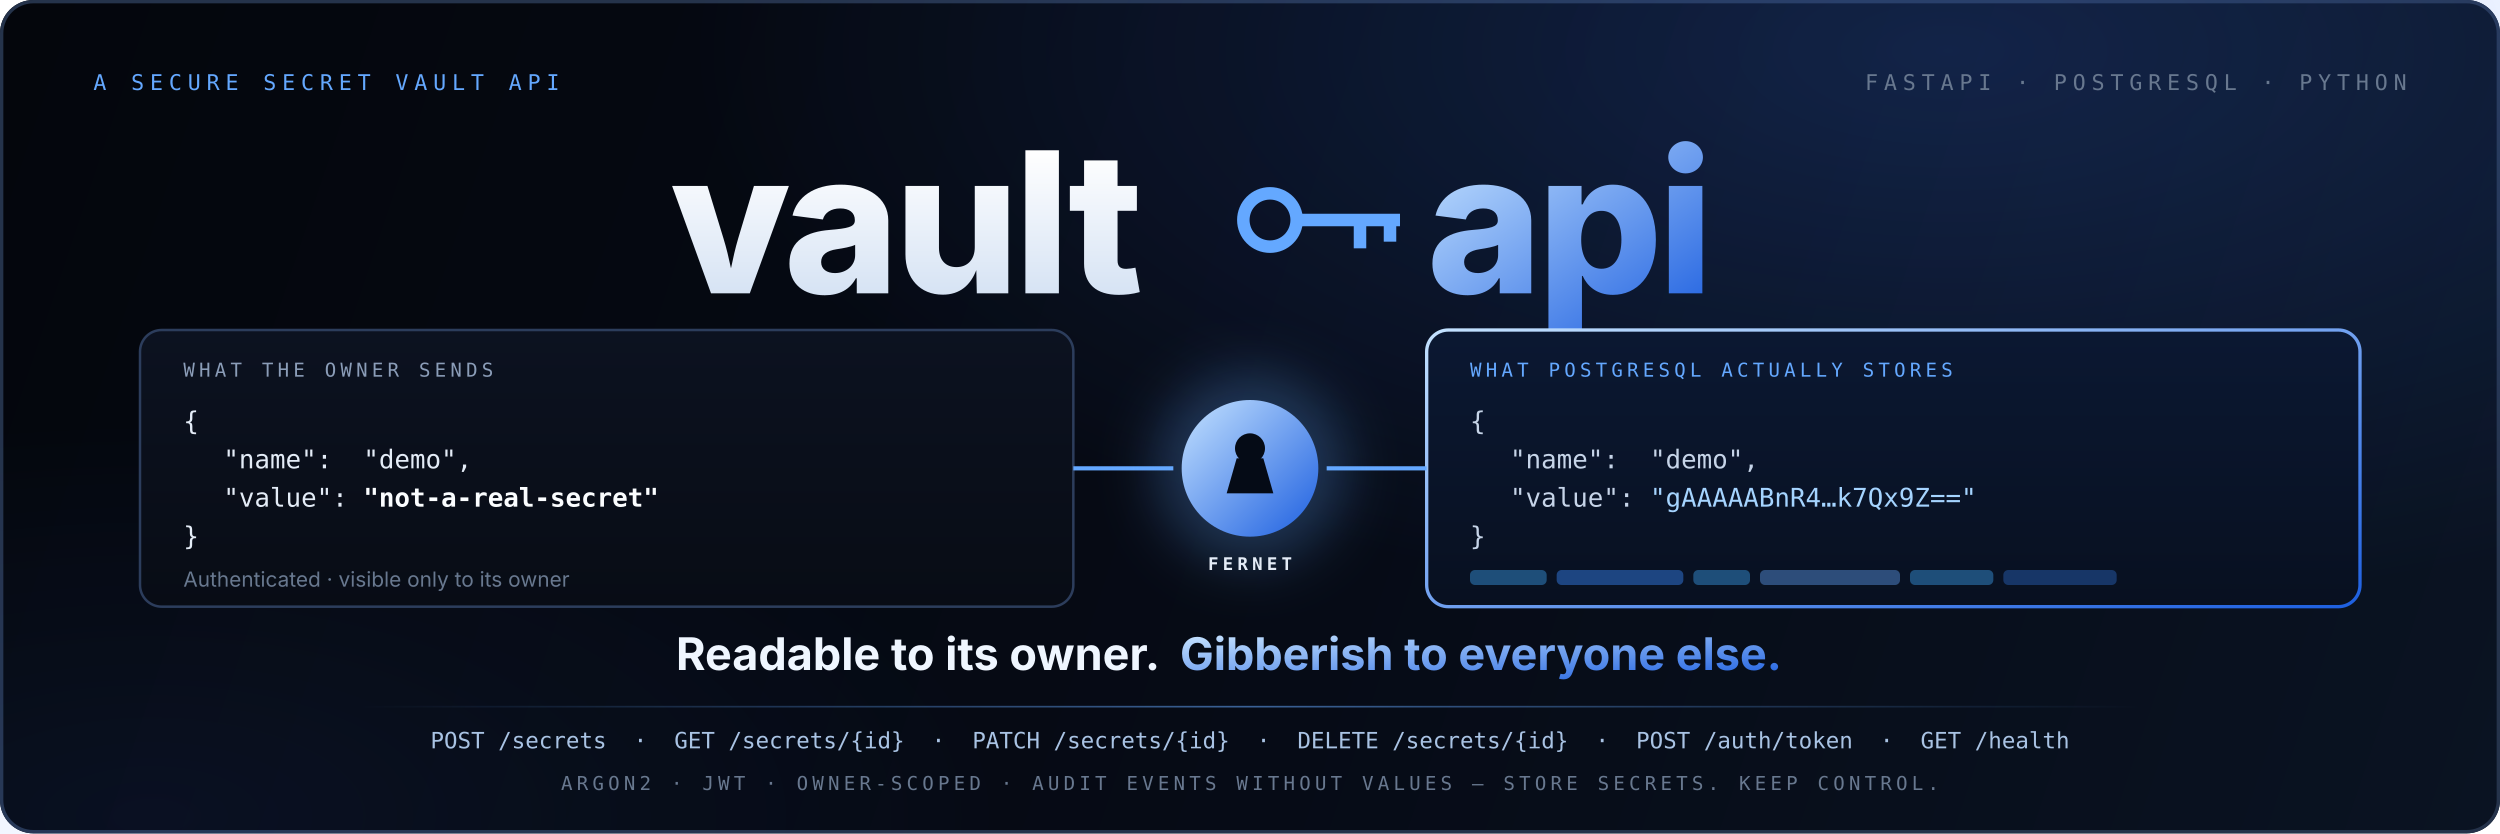
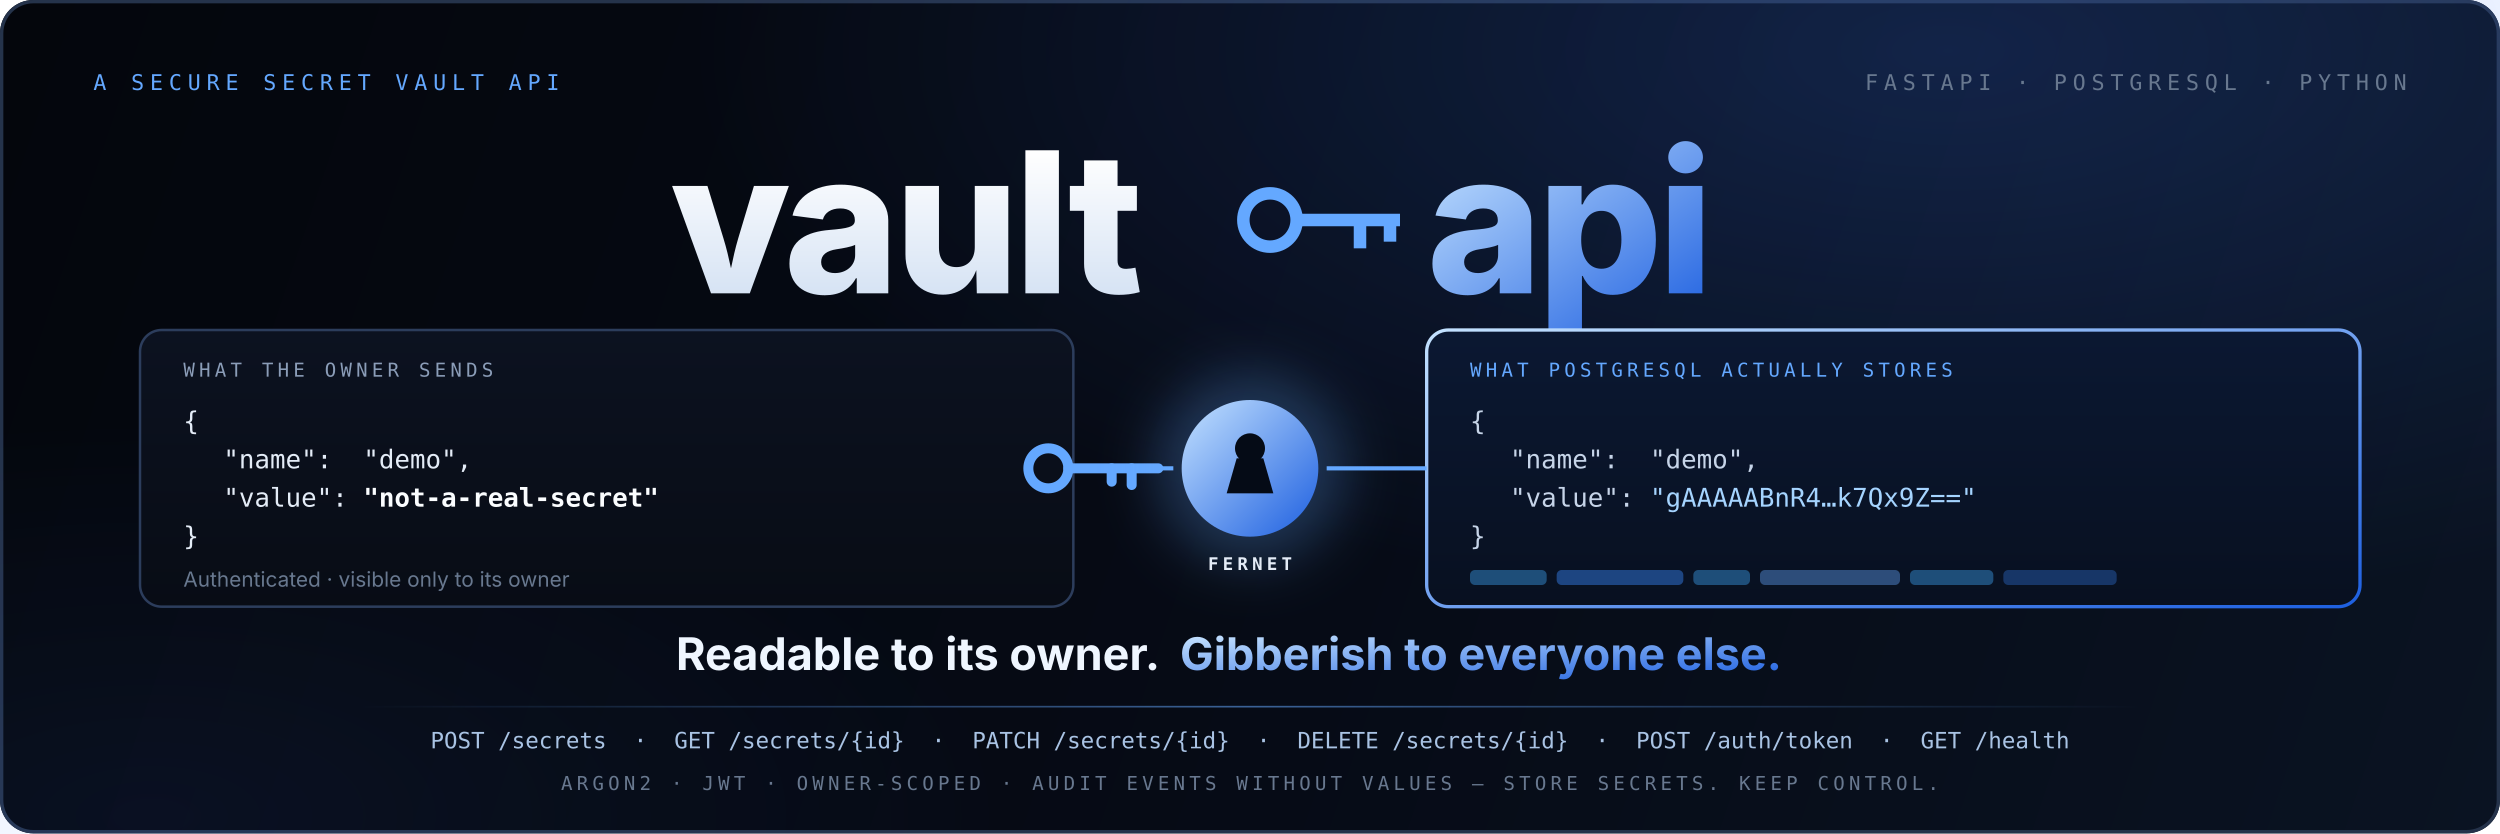
<svg xmlns="http://www.w3.org/2000/svg" width="1500" height="500" viewBox="0 0 1500 500" fill="none">
  <defs>
    <linearGradient id="bg7" x1="0" y1="0" x2="1500" y2="500" gradientUnits="userSpaceOnUse">
      <stop stop-color="#04060C" />
      <stop offset=".55" stop-color="#060B16" />
      <stop offset="1" stop-color="#0A1322" />
    </linearGradient>
    <linearGradient id="blue7" x1="0" y1="0" x2="1" y2="1">
      <stop stop-color="#C4E2FF" />
      <stop offset="1" stop-color="#1D5FE0" />
    </linearGradient>
    <linearGradient id="cardL" x1="0" y1="0" x2="0" y2="1">
      <stop stop-color="#0C1220" />
      <stop offset="1" stop-color="#080C15" />
    </linearGradient>
    <linearGradient id="cardR" x1="0" y1="0" x2="0" y2="1">
      <stop stop-color="#0B1832" />
      <stop offset="1" stop-color="#081020" />
    </linearGradient>
    <linearGradient id="accentStroke" x1="0" y1="0" x2="1" y2="1">
      <stop stop-color="#C4E2FF" />
      <stop offset="1" stop-color="#1D5FE0" />
    </linearGradient>
    <linearGradient id="ivoryGrad" x1="0" y1="0" x2="0" y2="1">
      <stop stop-color="#FFFFFF" />
      <stop offset="1" stop-color="#D6E3F4" />
    </linearGradient>
    <linearGradient id="lineGrad" x1="216" y1="0" x2="1284" y2="0" gradientUnits="userSpaceOnUse">
      <stop stop-color="#64A8FF" stop-opacity="0" />
      <stop offset=".5" stop-color="#64A8FF" stop-opacity=".55" />
      <stop offset="1" stop-color="#64A8FF" stop-opacity="0" />
    </linearGradient>
    <radialGradient id="glowRad" cx=".5" cy=".5" r=".5">
      <stop stop-color="#3D7BFF" stop-opacity=".20" />
      <stop offset="1" stop-color="#3D7BFF" stop-opacity="0" />
    </radialGradient>
    <filter id="soft" x="-60%" y="-60%" width="220%" height="220%">
      <feGaussianBlur stdDeviation="16" />
    </filter>
  </defs>
  <rect width="1500" height="500" rx="20" fill="url(#bg7)" />
  <rect x="1" y="1" width="1498" height="498" rx="19" stroke="#25334B" stroke-width="2" />
  <ellipse cx="1170" cy="30" rx="760" ry="340" fill="url(#glowRad)" />
  <ellipse cx="90" cy="490" rx="520" ry="240" fill="url(#glowRad)" opacity=".4" />
  <text x="56" y="54" fill="#64A8FF" font-family="ui-monospace,SFMono-Regular,Consolas,monospace" font-size="13" letter-spacing="3.5">A SECURE SECRET VAULT API</text>
  <text x="1444" y="54" fill="#68788F" font-family="ui-monospace,SFMono-Regular,Consolas,monospace" font-size="13" letter-spacing="3.5" text-anchor="end">FASTAPI · POSTGRESQL · PYTHON</text>
  <text x="402" y="176" fill="url(#ivoryGrad)" font-family="Inter,Segoe UI,Arial,sans-serif" font-size="118" font-weight="800" letter-spacing="-3">vault</text>
  <g stroke="#64A8FF" stroke-width="7.5" fill="none">
    <circle cx="762" cy="132" r="16" />
    <path d="M778 132h62" />
  </g>
  <g stroke="#64A8FF" stroke-width="7.5">
    <path d="M816 132v17" />
    <path d="M834 132v13" />
  </g>
  <text x="856" y="176" fill="url(#blue7)" font-family="Inter,Segoe UI,Arial,sans-serif" font-size="118" font-weight="800" letter-spacing="-3">api</text>
  <g>
    <rect x="84" y="198" width="560" height="166" rx="13" fill="url(#cardL)" stroke="#2C3D5C" stroke-width="1.5" />
    <text x="110" y="226" fill="#8B9DB8" font-family="ui-monospace,SFMono-Regular,Consolas,monospace" font-size="11.5" letter-spacing="2.5">WHAT THE OWNER SENDS</text>
    <g font-family="ui-monospace,SFMono-Regular,Consolas,monospace" font-size="15.5" fill="#E4ECF7">
      <text x="110" y="258">{</text>
      <text x="134" y="281">"name":  "demo",</text>
      <text x="134" y="304">"value": <tspan fill="#FBFDFF" font-weight="700">"not-a-real-secret"</tspan>
      </text>
      <text x="110" y="327">}</text>
    </g>
    <text x="110" y="352" fill="#68788F" font-family="Inter,Segoe UI,Arial,sans-serif" font-size="12.5">Authenticated · visible only to its owner</text>
  </g>
  <g>
    <rect x="856" y="198" width="560" height="166" rx="13" fill="url(#cardR)" stroke="url(#accentStroke)" stroke-width="2" />
+     <rect x="856" y="198" width="560" height="166" rx="13" fill="none" stroke="#BFE0FF" stroke-width="2" opacity="0">
+       <animate attributeName="opacity" values="0;0;0.85;0.85;0;0" keyTimes="0;0.42;0.48;0.62;0.7;1" dur="12s" repeatCount="indefinite" />
+     </rect>
    <text x="882" y="226" fill="#64A8FF" font-family="ui-monospace,SFMono-Regular,Consolas,monospace" font-size="11.5" letter-spacing="2.5">WHAT POSTGRESQL ACTUALLY STORES</text>
    <g font-family="ui-monospace,SFMono-Regular,Consolas,monospace" font-size="15.5" fill="#C6D4E8">
      <text x="882" y="258">{</text>
      <text x="906" y="281">"name":  "demo",</text>
-       <text x="906" y="304">"value": <tspan fill="#A5D4FF">"gAAAAABnR4…k7Qx9Z=="</tspan>
+       <text x="906" y="304">"value": <tspan fill="#A5D4FF">
+           <animate attributeName="opacity" values="1;1;0;0;1;1" keyTimes="0;0.416;0.445;0.655;0.685;1" dur="12s" repeatCount="indefinite" />"gAAAAABnR4…k7Qx9Z=="</tspan>
      </text>
      <text x="882" y="327">}</text>
    </g>
+     <text x="906" y="304" font-family="ui-monospace,SFMono-Regular,Consolas,monospace" font-size="15.5" fill="#C6D4E8" opacity="0">
+       <animate attributeName="opacity" values="0;0;1;0;0" keyTimes="0;0.416;0.43;0.445;1" dur="12s" repeatCount="indefinite" />"value": <tspan fill="#A5D4FF">"gA9kQz…W7xP2=="</tspan>
+     </text>
+     <text x="906" y="304" font-family="ui-monospace,SFMono-Regular,Consolas,monospace" font-size="15.5" fill="#C6D4E8" opacity="0">
+       <animate attributeName="opacity" values="0;0;1;0;0" keyTimes="0;0.445;0.46;0.475;1" dur="12s" repeatCount="indefinite" />"value": <tspan fill="#A5D4FF">"no7-a-r3a1…se=="</tspan>
+     </text>
+     <text x="906" y="304" font-family="ui-monospace,SFMono-Regular,Consolas,monospace" font-size="15.5" fill="#C6D4E8" opacity="0">
+       <animate attributeName="opacity" values="0;0;1;1;0;0" keyTimes="0;0.475;0.49;0.64;0.655;1" dur="12s" repeatCount="indefinite" />"value": <tspan fill="#FBFDFF" font-weight="700">"not-a-real-secret"</tspan>
+     </text>
    <g fill="#1E4E79">
      <rect x="882" y="342" width="46" height="9" rx="3" />
      <rect x="934" y="342" width="76" height="9" rx="3" fill="#2F6FD0" fill-opacity=".55" />
      <rect x="1016" y="342" width="34" height="9" rx="3" />
      <rect x="1056" y="342" width="84" height="9" rx="3" fill="#64A8FF" fill-opacity=".4" />
      <rect x="1146" y="342" width="50" height="9" rx="3" />
      <rect x="1202" y="342" width="68" height="9" rx="3" fill="#2F6FD0" fill-opacity=".4" />
    </g>
  </g>
  <path d="M644 281h60" stroke="#64A8FF" stroke-width="2.5" />
  <path d="M796 281h60" stroke="#64A8FF" stroke-width="2.5" />
-   <circle cx="750" cy="281" r="57" fill="#64A8FF" opacity=".26" filter="url(#soft)" />
+   <g transform="translate(695 281)">
+     <g>
+       <animateTransform attributeName="transform" type="translate" values="0 0;0 0;55 0;55 0;0 0;0 0" keyTimes="0;0.14;0.3;0.72;0.86;1" dur="12s" repeatCount="indefinite" />
+       <g>
+         <animateTransform attributeName="transform" type="rotate" values="0 0 0;0 0 0;68 0 0;68 0 0;0 0 0;0 0 0" keyTimes="0;0.33;0.42;0.64;0.7;1" dur="12s" repeatCount="indefinite" />
+         <g stroke="#64A8FF" stroke-width="6" fill="none" stroke-linecap="round">
+           <circle cx="-66" cy="0" r="12" />
+           <path d="M-54 0H0" />
+           <path d="M-16 0v10" />
+           <path d="M-28 0v8" />
+         </g>
+       </g>
+     </g>
+   </g>
+   <circle cx="750" cy="281" r="57" fill="#64A8FF" opacity=".26" filter="url(#soft)">
+     <animate attributeName="opacity" values=".26;.26;.6;.6;.26;.26" keyTimes="0;0.4;0.47;0.64;0.72;1" dur="12s" repeatCount="indefinite" />
+   </circle>
  <circle cx="750" cy="281" r="41" fill="url(#blue7)" />
  <circle cx="750" cy="269" r="9" fill="#050B16" />
  <path d="M742 275h16l6 21h-28z" fill="#050B16" />
  <text x="750" y="342" fill="#E4ECF7" font-family="ui-monospace,SFMono-Regular,Consolas,monospace" font-size="10.5" font-weight="700" letter-spacing="2.5" text-anchor="middle">FERNET</text>
+   <circle cx="750" cy="281" r="41" fill="none" stroke="#64A8FF" stroke-width="2" opacity="0">
+     <animate attributeName="r" values="41;41;88;88" keyTimes="0;0.42;0.58;1" dur="12s" repeatCount="indefinite" />
+     <animate attributeName="opacity" values="0;0.75;0;0" keyTimes="0;0.42;0.58;1" dur="12s" repeatCount="indefinite" />
+   </circle>
  <text x="696" y="402" fill="#EFF6FF" font-family="Inter,Segoe UI,Arial,sans-serif" font-size="27" font-weight="700" text-anchor="end">Readable to its owner.</text>
  <text x="708" y="402" fill="url(#blue7)" font-family="Inter,Segoe UI,Arial,sans-serif" font-size="27" font-weight="700">Gibberish to everyone else.</text>
  <path d="M216 424H1284" stroke="url(#lineGrad)" />
  <text x="750" y="449" fill="#A9C3E4" font-family="ui-monospace,SFMono-Regular,Consolas,monospace" font-size="13.5" text-anchor="middle">POST /secrets  ·  GET /secrets/{id}  ·  PATCH /secrets/{id}  ·  DELETE /secrets/{id}  ·  POST /auth/token  ·  GET /health</text>
  <text x="750" y="474" fill="#68788F" font-family="ui-monospace,SFMono-Regular,Consolas,monospace" font-size="11.5" letter-spacing="2.5" text-anchor="middle">ARGON2 · JWT · OWNER-SCOPED · AUDIT EVENTS WITHOUT VALUES — STORE SECRETS. KEEP CONTROL.</text>
</svg>
